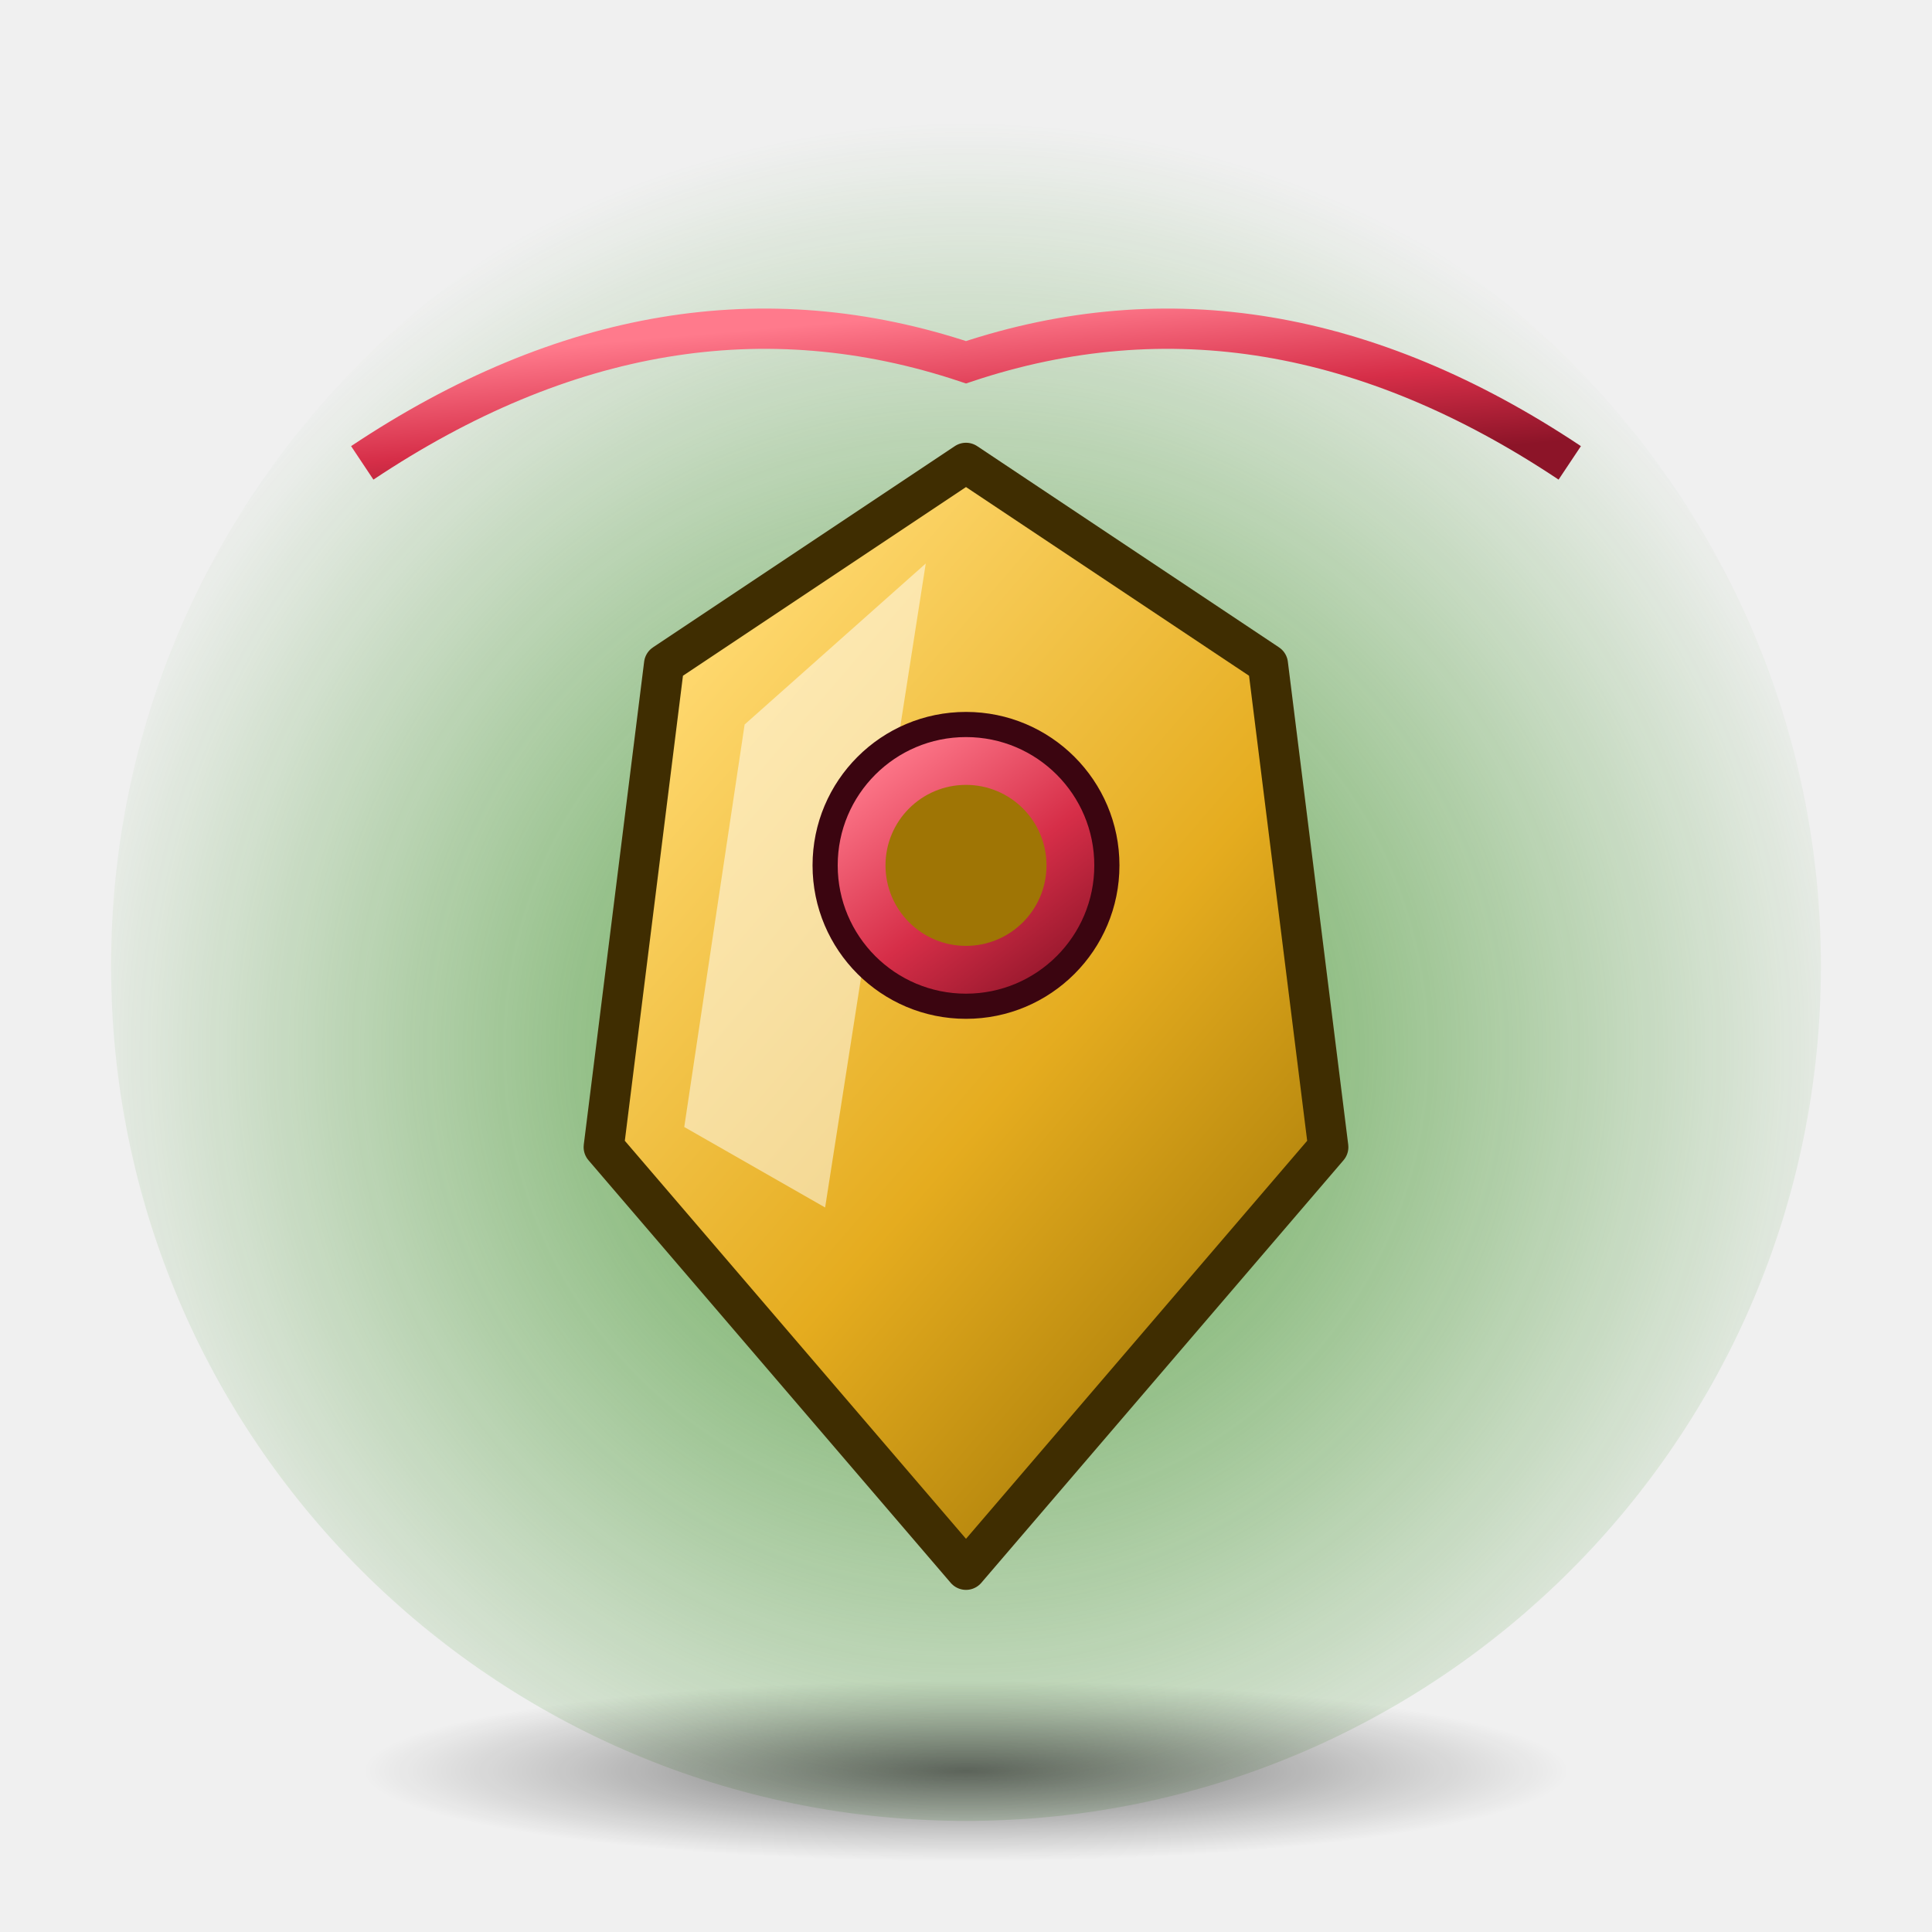
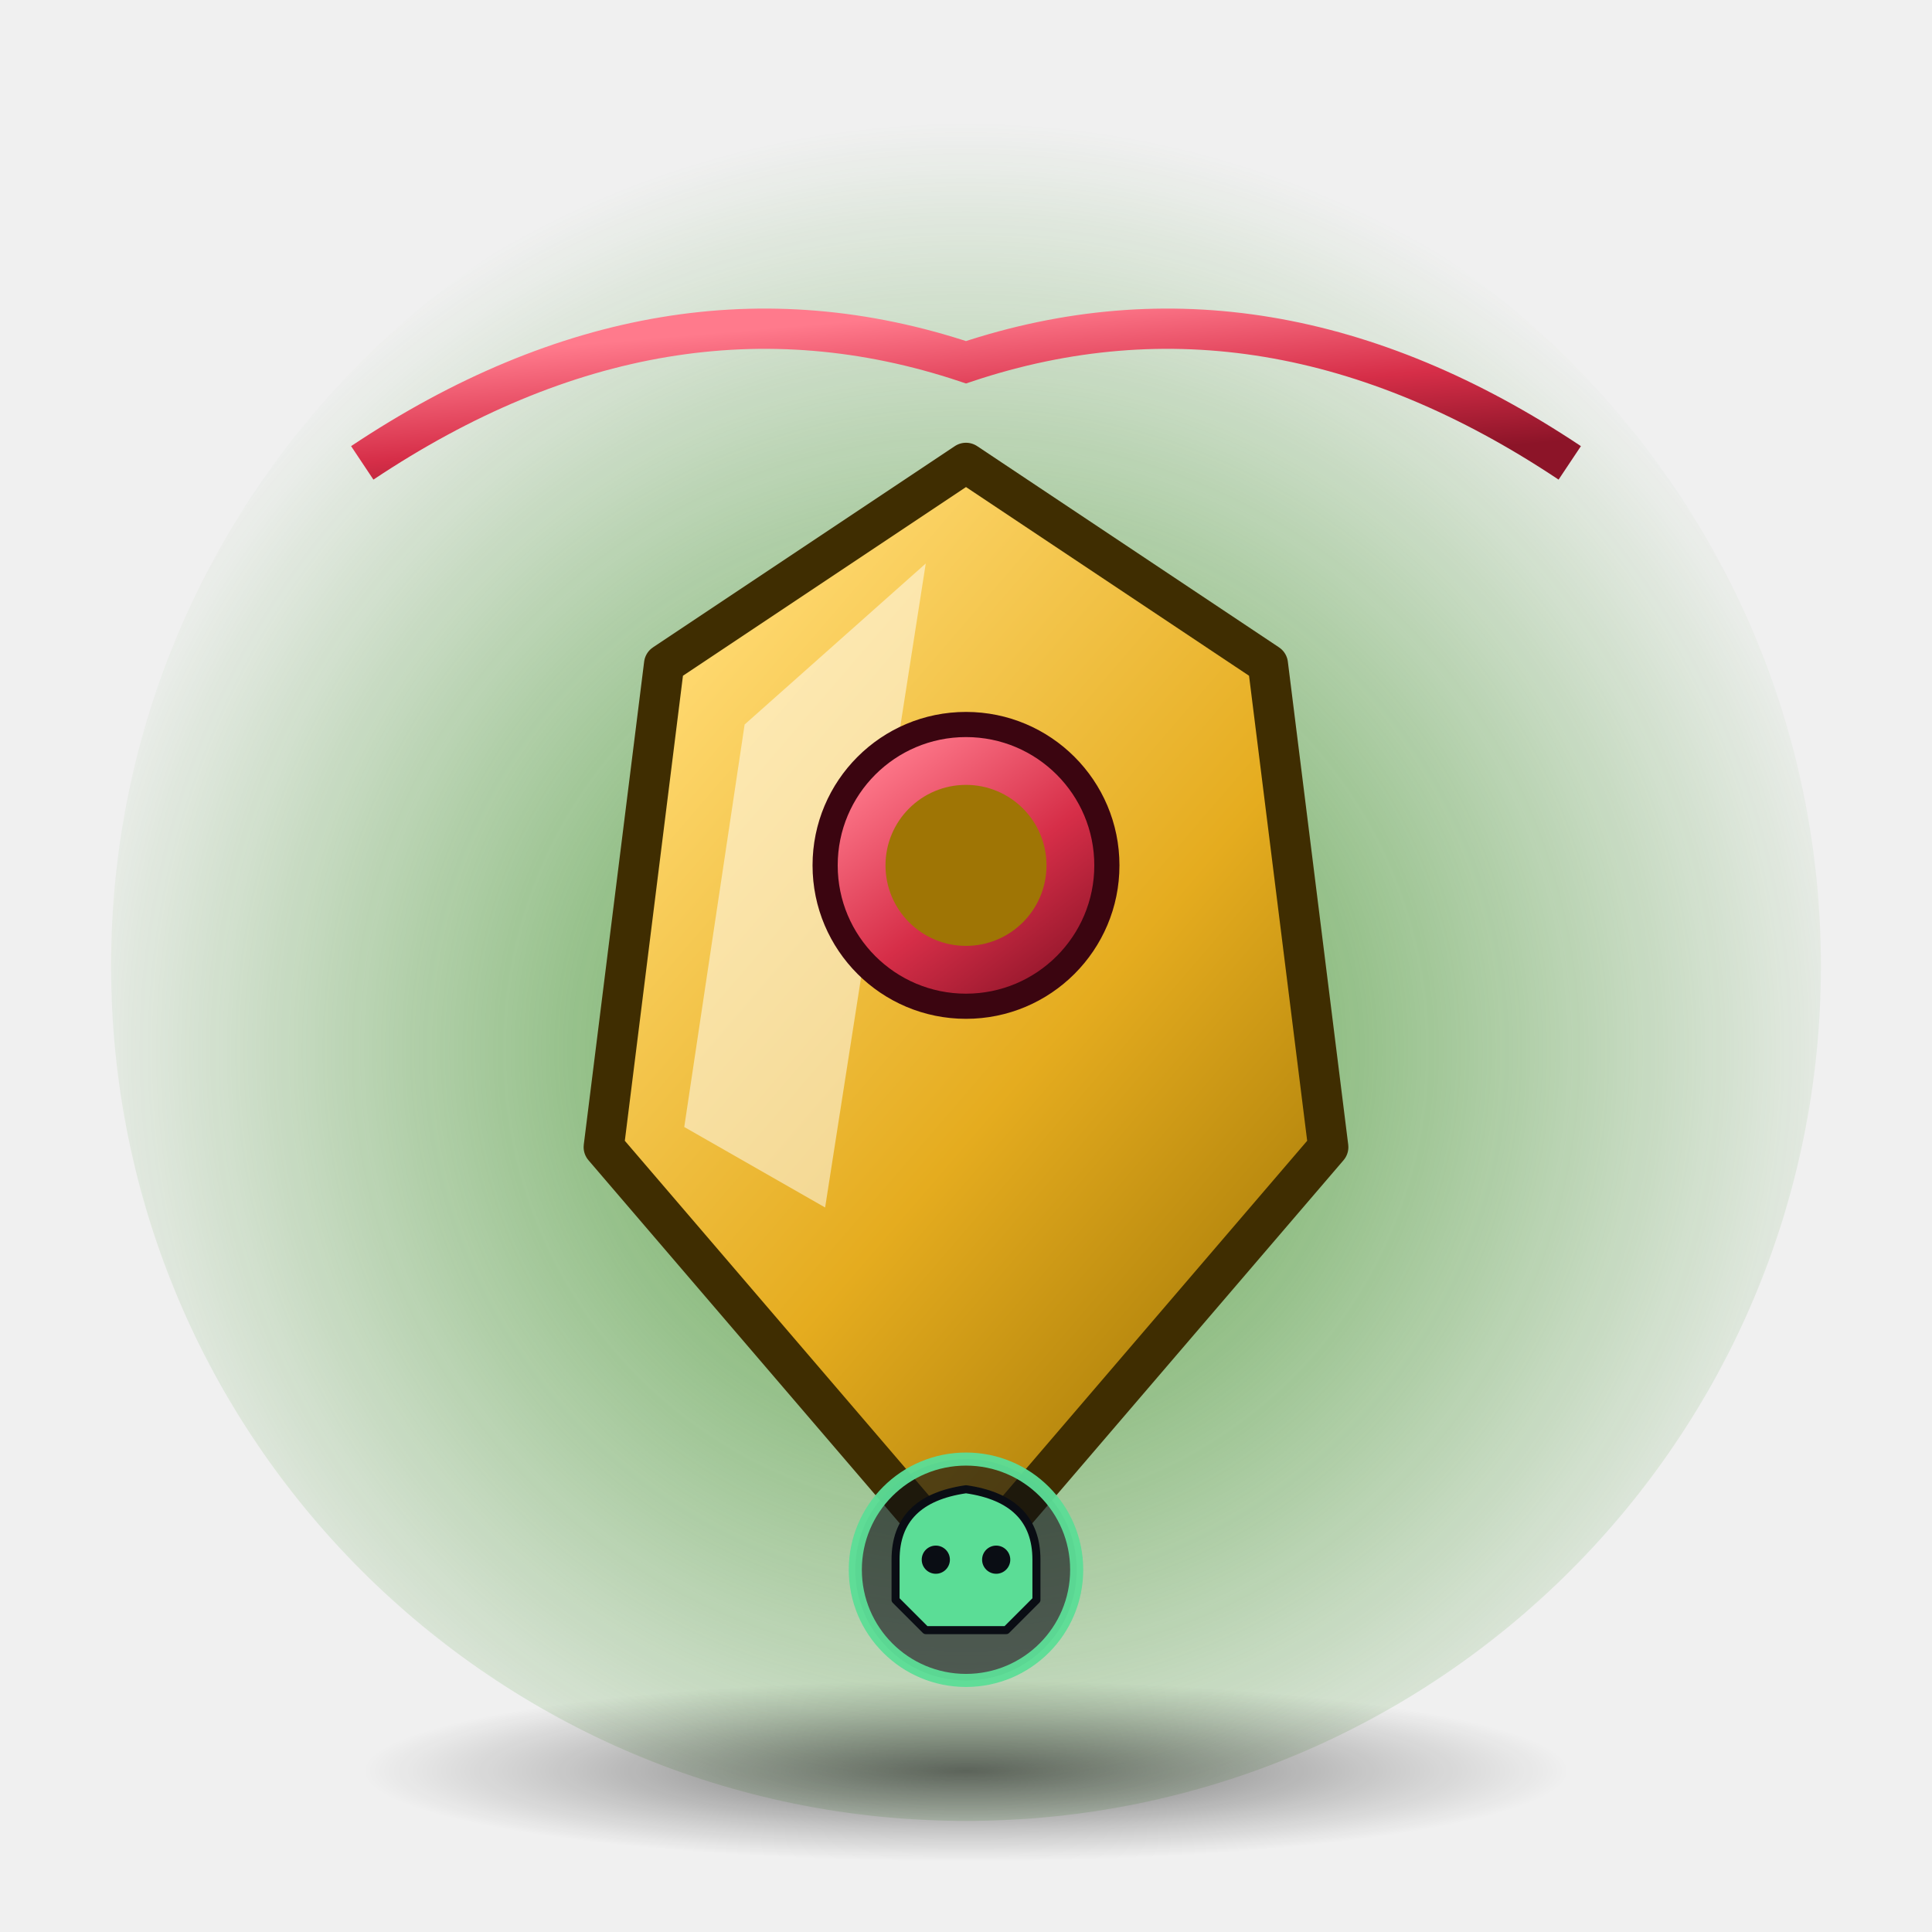
<svg xmlns="http://www.w3.org/2000/svg" viewBox="0 0 192 192" width="192" height="192" shape-rendering="geometricPrecision">
  <defs>
    <filter id="gk-shadow-soft" x="-30%" y="-30%" width="160%" height="160%">
      <feGaussianBlur in="SourceAlpha" stdDeviation="3" />
      <feOffset dx="0" dy="3" result="b" />
      <feComponentTransfer>
        <feFuncA type="linear" slope="0.55" />
      </feComponentTransfer>
      <feMerge>
        <feMergeNode />
        <feMergeNode in="SourceGraphic" />
      </feMerge>
    </filter>
    <filter id="gk-bevel" x="-10%" y="-10%" width="120%" height="120%">
      <feGaussianBlur in="SourceAlpha" stdDeviation="2" result="blur" />
      <feSpecularLighting in="blur" surfaceScale="3" specularConstant="0.6" specularExponent="20" lighting-color="#ffffff" result="spec">
        <feDistantLight azimuth="135" elevation="55" />
      </feSpecularLighting>
      <feComposite in="spec" in2="SourceAlpha" operator="in" result="specMasked" />
      <feComposite in="SourceGraphic" in2="specMasked" operator="arithmetic" k1="0" k2="1" k3="1" k4="0" />
    </filter>
    <linearGradient id="gk-gloss" x1="0" y1="0" x2="0.7" y2="0.9">
      <stop offset="0" stop-color="#FFFFFF" stop-opacity="0.85" />
      <stop offset="0.55" stop-color="#FFFFFF" stop-opacity="0.18" />
      <stop offset="1" stop-color="#FFFFFF" stop-opacity="0" />
    </linearGradient>
    <radialGradient id="gk-contact-shadow" cx="0.5" cy="0.5" r="0.5">
      <stop offset="0" stop-color="#000000" stop-opacity="0.55" />
      <stop offset="0.7" stop-color="#000000" stop-opacity="0.15" />
      <stop offset="1" stop-color="#000000" stop-opacity="0" />
    </radialGradient>
    <linearGradient id="gk-grad-wood" x1="0.2" y1="0.1" x2="0.85" y2="0.95">
      <stop offset="0" stop-color="#C99560" />
      <stop offset="0.55" stop-color="#A06A36" />
      <stop offset="1" stop-color="#6E4621" />
    </linearGradient>
    <radialGradient id="gk-rgrad-wood" cx="0.35" cy="0.25" r="0.85">
      <stop offset="0" stop-color="#C99560" />
      <stop offset="0.55" stop-color="#A06A36" />
      <stop offset="1" stop-color="#6E4621" />
    </radialGradient>
    <linearGradient id="gk-grad-stone" x1="0.2" y1="0.1" x2="0.85" y2="0.95">
      <stop offset="0" stop-color="#C9CCD4" />
      <stop offset="0.55" stop-color="#9298A4" />
      <stop offset="1" stop-color="#5E6471" />
    </linearGradient>
    <radialGradient id="gk-rgrad-stone" cx="0.35" cy="0.25" r="0.85">
      <stop offset="0" stop-color="#C9CCD4" />
      <stop offset="0.55" stop-color="#9298A4" />
      <stop offset="1" stop-color="#5E6471" />
    </radialGradient>
    <linearGradient id="gk-grad-brick" x1="0.2" y1="0.1" x2="0.85" y2="0.95">
      <stop offset="0" stop-color="#CE684D" />
      <stop offset="0.55" stop-color="#9C4231" />
      <stop offset="1" stop-color="#6A2618" />
    </linearGradient>
    <radialGradient id="gk-rgrad-brick" cx="0.35" cy="0.25" r="0.85">
      <stop offset="0" stop-color="#CE684D" />
      <stop offset="0.55" stop-color="#9C4231" />
      <stop offset="1" stop-color="#6A2618" />
    </radialGradient>
    <linearGradient id="gk-grad-thatch" x1="0.2" y1="0.1" x2="0.85" y2="0.95">
      <stop offset="0" stop-color="#E3B563" />
      <stop offset="0.55" stop-color="#B0832F" />
      <stop offset="1" stop-color="#79581B" />
    </linearGradient>
    <radialGradient id="gk-rgrad-thatch" cx="0.35" cy="0.25" r="0.85">
      <stop offset="0" stop-color="#E3B563" />
      <stop offset="0.55" stop-color="#B0832F" />
      <stop offset="1" stop-color="#79581B" />
    </radialGradient>
    <linearGradient id="gk-grad-steel" x1="0.2" y1="0.1" x2="0.85" y2="0.95">
      <stop offset="0" stop-color="#A0B0BE" />
      <stop offset="0.55" stop-color="#6F8190" />
      <stop offset="1" stop-color="#3F4D5A" />
    </linearGradient>
    <radialGradient id="gk-rgrad-steel" cx="0.35" cy="0.25" r="0.85">
      <stop offset="0" stop-color="#A0B0BE" />
      <stop offset="0.55" stop-color="#6F8190" />
      <stop offset="1" stop-color="#3F4D5A" />
    </radialGradient>
    <linearGradient id="gk-grad-iron" x1="0.2" y1="0.1" x2="0.85" y2="0.95">
      <stop offset="0" stop-color="#6B7080" />
      <stop offset="0.55" stop-color="#43485A" />
      <stop offset="1" stop-color="#21253A" />
    </linearGradient>
    <radialGradient id="gk-rgrad-iron" cx="0.35" cy="0.25" r="0.85">
      <stop offset="0" stop-color="#6B7080" />
      <stop offset="0.55" stop-color="#43485A" />
      <stop offset="1" stop-color="#21253A" />
    </radialGradient>
    <linearGradient id="gk-grad-copper" x1="0.2" y1="0.1" x2="0.85" y2="0.95">
      <stop offset="0" stop-color="#E2A172" />
      <stop offset="0.55" stop-color="#B36839" />
      <stop offset="1" stop-color="#7A3F1B" />
    </linearGradient>
    <radialGradient id="gk-rgrad-copper" cx="0.35" cy="0.25" r="0.85">
      <stop offset="0" stop-color="#E2A172" />
      <stop offset="0.55" stop-color="#B36839" />
      <stop offset="1" stop-color="#7A3F1B" />
    </radialGradient>
    <linearGradient id="gk-grad-gold" x1="0.2" y1="0.1" x2="0.85" y2="0.95">
      <stop offset="0" stop-color="#FFD970" />
      <stop offset="0.55" stop-color="#E5AC1F" />
      <stop offset="1" stop-color="#9F7505" />
    </linearGradient>
    <radialGradient id="gk-rgrad-gold" cx="0.35" cy="0.25" r="0.85">
      <stop offset="0" stop-color="#FFD970" />
      <stop offset="0.55" stop-color="#E5AC1F" />
      <stop offset="1" stop-color="#9F7505" />
    </radialGradient>
    <linearGradient id="gk-grad-ruby" x1="0.2" y1="0.1" x2="0.85" y2="0.95">
      <stop offset="0" stop-color="#FF7A8C" />
      <stop offset="0.55" stop-color="#D62E48" />
      <stop offset="1" stop-color="#8C1428" />
    </linearGradient>
    <radialGradient id="gk-rgrad-ruby" cx="0.35" cy="0.25" r="0.85">
      <stop offset="0" stop-color="#FF7A8C" />
      <stop offset="0.55" stop-color="#D62E48" />
      <stop offset="1" stop-color="#8C1428" />
    </radialGradient>
    <linearGradient id="gk-grad-emerald" x1="0.2" y1="0.1" x2="0.85" y2="0.95">
      <stop offset="0" stop-color="#5BDD96" />
      <stop offset="0.55" stop-color="#1FA561" />
      <stop offset="1" stop-color="#0E6C3D" />
    </linearGradient>
    <radialGradient id="gk-rgrad-emerald" cx="0.35" cy="0.25" r="0.85">
      <stop offset="0" stop-color="#5BDD96" />
      <stop offset="0.55" stop-color="#1FA561" />
      <stop offset="1" stop-color="#0E6C3D" />
    </radialGradient>
    <linearGradient id="gk-grad-sapphire" x1="0.2" y1="0.1" x2="0.85" y2="0.95">
      <stop offset="0" stop-color="#5A9EF7" />
      <stop offset="0.55" stop-color="#235FCB" />
      <stop offset="1" stop-color="#103480" />
    </linearGradient>
    <radialGradient id="gk-rgrad-sapphire" cx="0.35" cy="0.25" r="0.85">
      <stop offset="0" stop-color="#5A9EF7" />
      <stop offset="0.55" stop-color="#235FCB" />
      <stop offset="1" stop-color="#103480" />
    </radialGradient>
    <linearGradient id="gk-grad-amethyst" x1="0.2" y1="0.1" x2="0.85" y2="0.95">
      <stop offset="0" stop-color="#B581FF" />
      <stop offset="0.55" stop-color="#7E47D6" />
      <stop offset="1" stop-color="#4C2289" />
    </linearGradient>
    <radialGradient id="gk-rgrad-amethyst" cx="0.35" cy="0.25" r="0.85">
      <stop offset="0" stop-color="#B581FF" />
      <stop offset="0.55" stop-color="#7E47D6" />
      <stop offset="1" stop-color="#4C2289" />
    </radialGradient>
    <linearGradient id="gk-grad-leaf" x1="0.2" y1="0.1" x2="0.85" y2="0.95">
      <stop offset="0" stop-color="#7BD15A" />
      <stop offset="0.55" stop-color="#3D9226" />
      <stop offset="1" stop-color="#1F5712" />
    </linearGradient>
    <radialGradient id="gk-rgrad-leaf" cx="0.35" cy="0.25" r="0.85">
      <stop offset="0" stop-color="#7BD15A" />
      <stop offset="0.55" stop-color="#3D9226" />
      <stop offset="1" stop-color="#1F5712" />
    </radialGradient>
    <linearGradient id="gk-grad-sky" x1="0.2" y1="0.1" x2="0.85" y2="0.95">
      <stop offset="0" stop-color="#A8D9FF" />
      <stop offset="0.55" stop-color="#5FA8E8" />
      <stop offset="1" stop-color="#2C6BB0" />
    </linearGradient>
    <radialGradient id="gk-rgrad-sky" cx="0.35" cy="0.25" r="0.85">
      <stop offset="0" stop-color="#A8D9FF" />
      <stop offset="0.55" stop-color="#5FA8E8" />
      <stop offset="1" stop-color="#2C6BB0" />
    </radialGradient>
    <linearGradient id="gk-grad-dark" x1="0.2" y1="0.1" x2="0.85" y2="0.95">
      <stop offset="0" stop-color="#3A4250" />
      <stop offset="0.55" stop-color="#222937" />
      <stop offset="1" stop-color="#10141C" />
    </linearGradient>
    <radialGradient id="gk-rgrad-dark" cx="0.35" cy="0.25" r="0.85">
      <stop offset="0" stop-color="#3A4250" />
      <stop offset="0.55" stop-color="#222937" />
      <stop offset="1" stop-color="#10141C" />
    </radialGradient>
    <linearGradient id="gk-grad-cream" x1="0.2" y1="0.1" x2="0.85" y2="0.95">
      <stop offset="0" stop-color="#FFF6D8" />
      <stop offset="0.55" stop-color="#F1DDA4" />
      <stop offset="1" stop-color="#B19D6E" />
    </linearGradient>
    <radialGradient id="gk-rgrad-cream" cx="0.35" cy="0.25" r="0.85">
      <stop offset="0" stop-color="#FFF6D8" />
      <stop offset="0.55" stop-color="#F1DDA4" />
      <stop offset="1" stop-color="#B19D6E" />
    </radialGradient>
    <radialGradient id="gk-rarity-common" cx="0.5" cy="0.55" r="0.55">
      <stop offset="0" stop-color="#9298A4" stop-opacity="0.85" />
      <stop offset="0.6" stop-color="#9298A4" stop-opacity="0.35" />
      <stop offset="1" stop-color="#9298A4" stop-opacity="0" />
    </radialGradient>
    <radialGradient id="gk-rarity-uncommon" cx="0.5" cy="0.55" r="0.55">
      <stop offset="0" stop-color="#3D9226" stop-opacity="0.85" />
      <stop offset="0.6" stop-color="#3D9226" stop-opacity="0.35" />
      <stop offset="1" stop-color="#3D9226" stop-opacity="0" />
    </radialGradient>
    <radialGradient id="gk-rarity-rare" cx="0.5" cy="0.55" r="0.55">
      <stop offset="0" stop-color="#235FCB" stop-opacity="0.85" />
      <stop offset="0.6" stop-color="#235FCB" stop-opacity="0.35" />
      <stop offset="1" stop-color="#235FCB" stop-opacity="0" />
    </radialGradient>
    <radialGradient id="gk-rarity-epic" cx="0.5" cy="0.55" r="0.55">
      <stop offset="0" stop-color="#7E47D6" stop-opacity="0.85" />
      <stop offset="0.6" stop-color="#7E47D6" stop-opacity="0.35" />
      <stop offset="1" stop-color="#7E47D6" stop-opacity="0" />
    </radialGradient>
    <radialGradient id="gk-rarity-legendary" cx="0.5" cy="0.55" r="0.55">
      <stop offset="0" stop-color="#E5AC1F" stop-opacity="0.85" />
      <stop offset="0.6" stop-color="#E5AC1F" stop-opacity="0.35" />
      <stop offset="1" stop-color="#E5AC1F" stop-opacity="0" />
    </radialGradient>
    <radialGradient id="gk-rarity-mythic" cx="0.5" cy="0.55" r="0.55">
      <stop offset="0" stop-color="#D62E48" stop-opacity="0.85" />
      <stop offset="0.6" stop-color="#D62E48" stop-opacity="0.35" />
      <stop offset="1" stop-color="#D62E48" stop-opacity="0" />
    </radialGradient>
  </defs>
  <ellipse cx="96" cy="96" rx="84.96" ry="84.96" fill="url(#gk-rarity-uncommon)" />
  <ellipse cx="96" cy="176" rx="60" ry="9" fill="url(#gk-contact-shadow)" />
  <path d="M 36 46 Q 66 26 96 36 Q 126 26 156 46" fill="none" stroke="url(#gk-grad-ruby)" stroke-width="4" />
  <path d="M 96 156          L 60 114          L 66 66          L 96 46          L 126 66          L 132 114 Z" fill="url(#gk-grad-gold)" stroke="#3F2D01" stroke-width="4" stroke-linejoin="round" />
  <path d="M 68 112 L 74 72 L 92 56 L 82 120 Z" fill="#FFFFFF" opacity="0.5" />
  <circle cx="96" cy="86" r="14" fill="url(#gk-grad-ruby)" stroke="#3B0510" stroke-width="2.5" />
  <circle cx="96" cy="86" r="8" fill="#9F7505" />
+   <circle cx="96" cy="156" r="11" fill="#0A0D14" opacity="0.62" />
+   <circle cx="96" cy="156" r="11" fill="none" stroke="#5BDD96" stroke-width="1.3" opacity="0.95" />
+   <g fill="#5BDD96" stroke="#0A0D14" stroke-width="0.8" stroke-linejoin="round">
+     <path d="M 96 148 Q 89 149 89 155 L 89 159 L 92 162 L 100 162 L 103 159 L 103 155 Q 103 149 96 148 Z" />
+   </g>
+   <circle cx="93" cy="155" r="1.4" fill="#0A0D14" />
+   <circle cx="99" cy="155" r="1.4" fill="#0A0D14" />
</svg>
